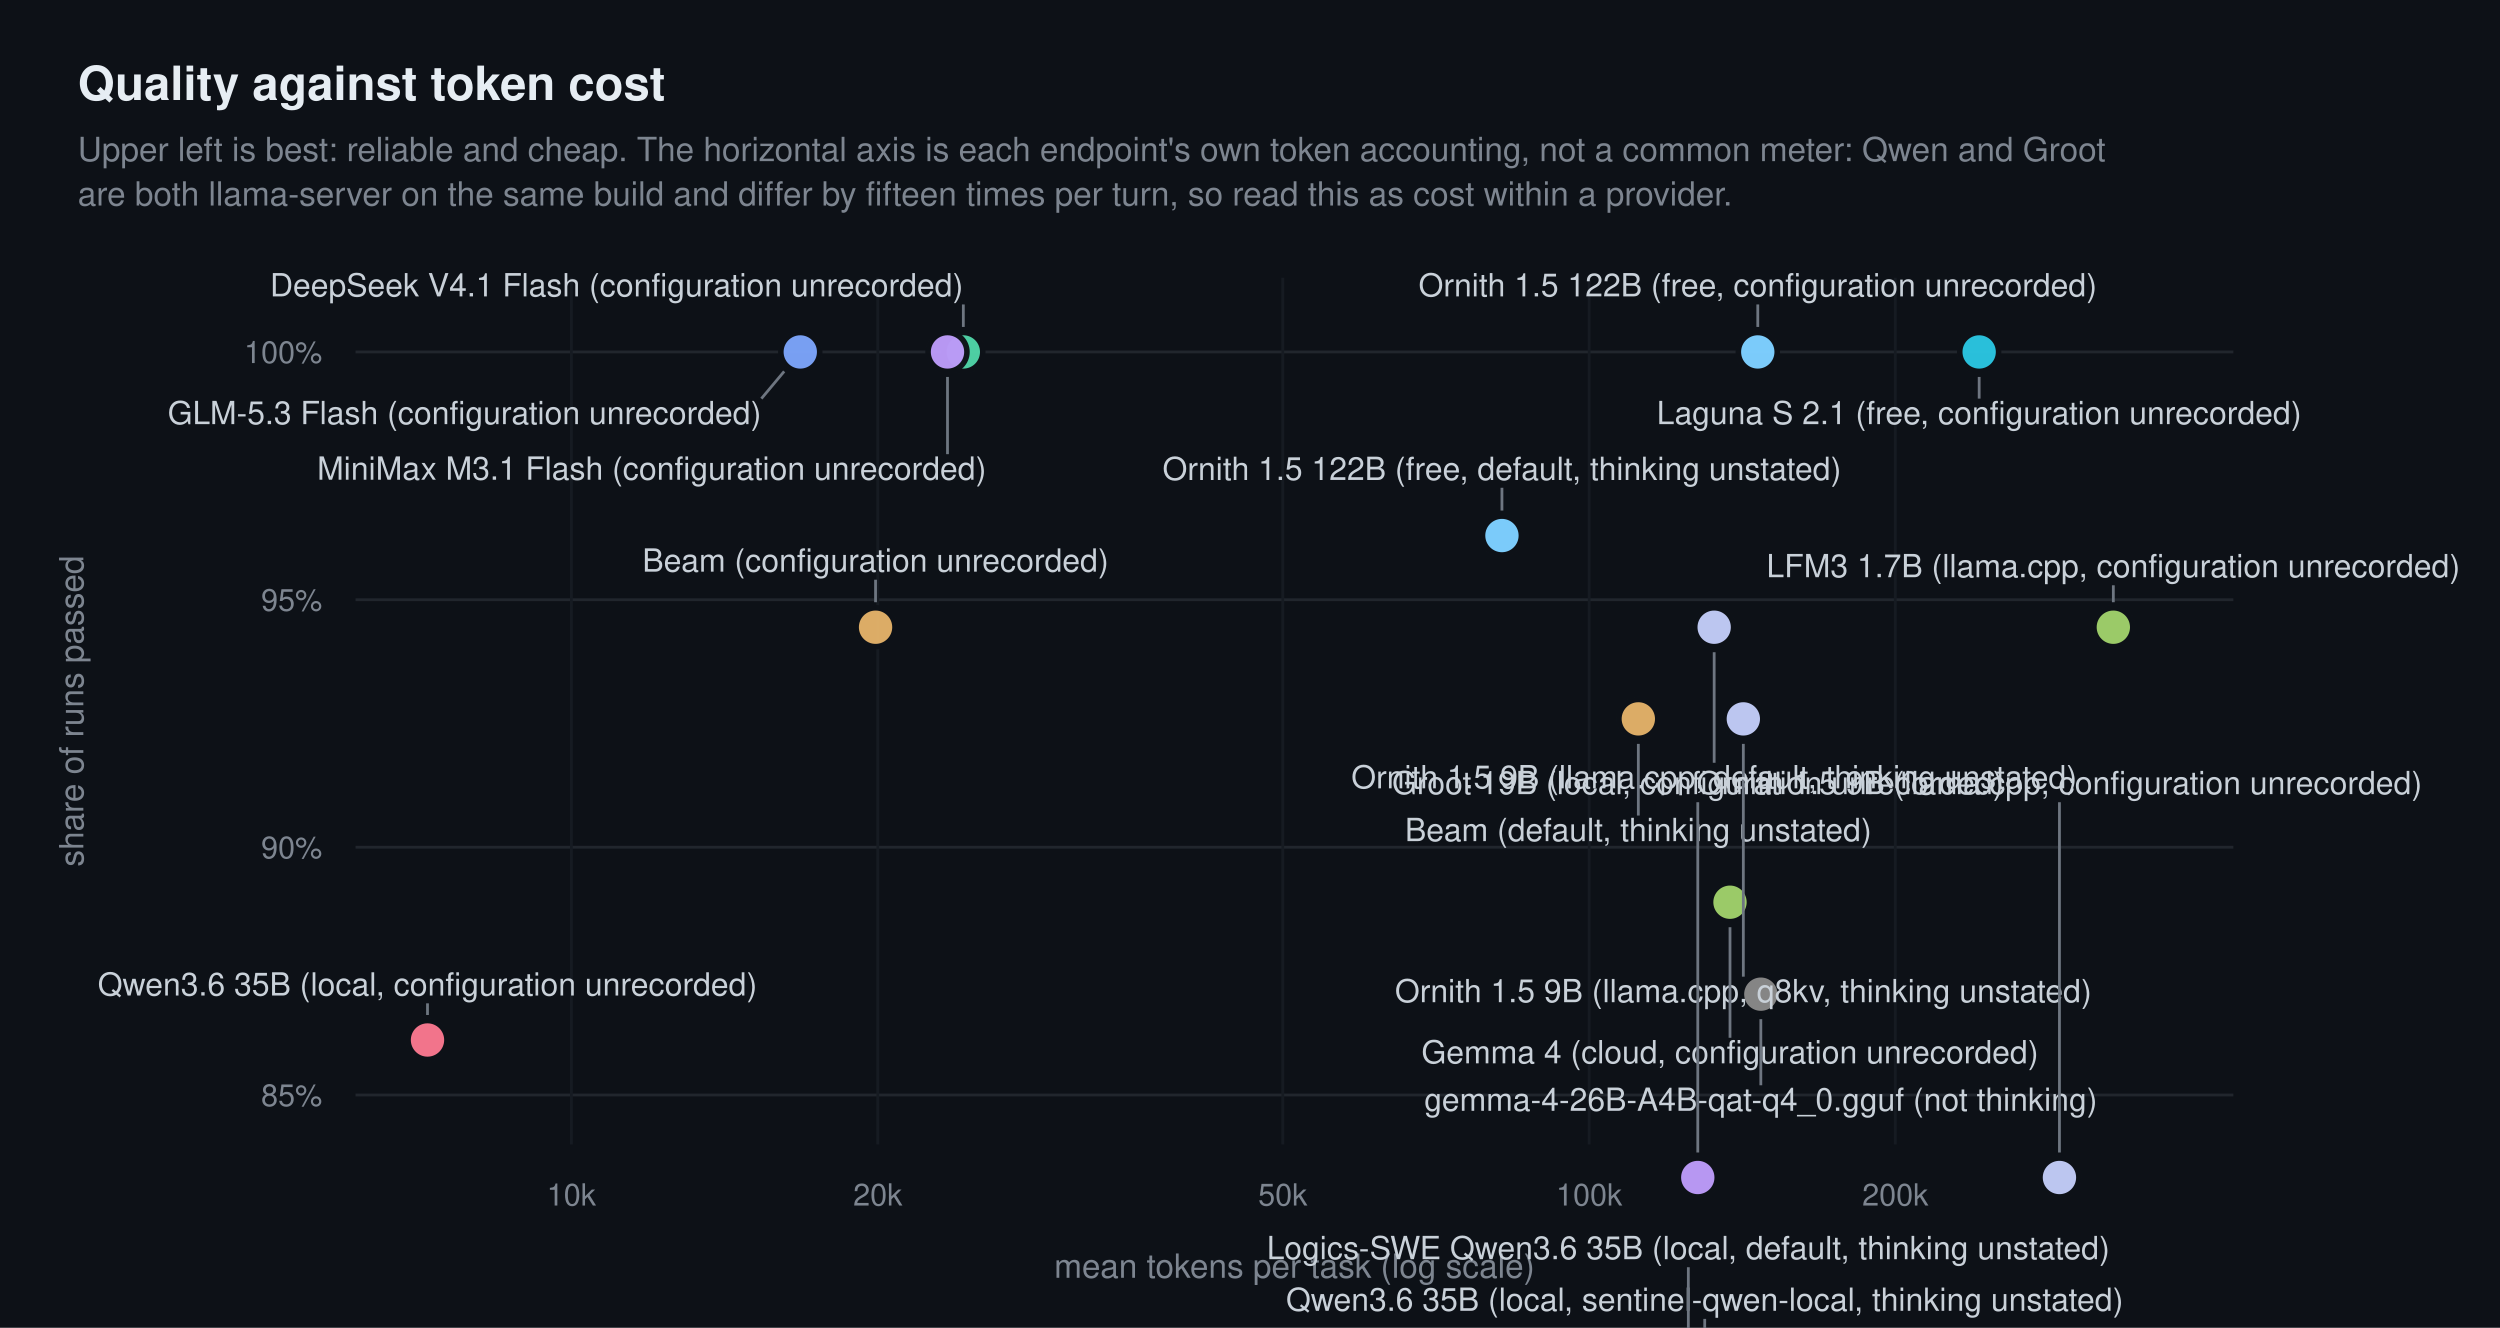
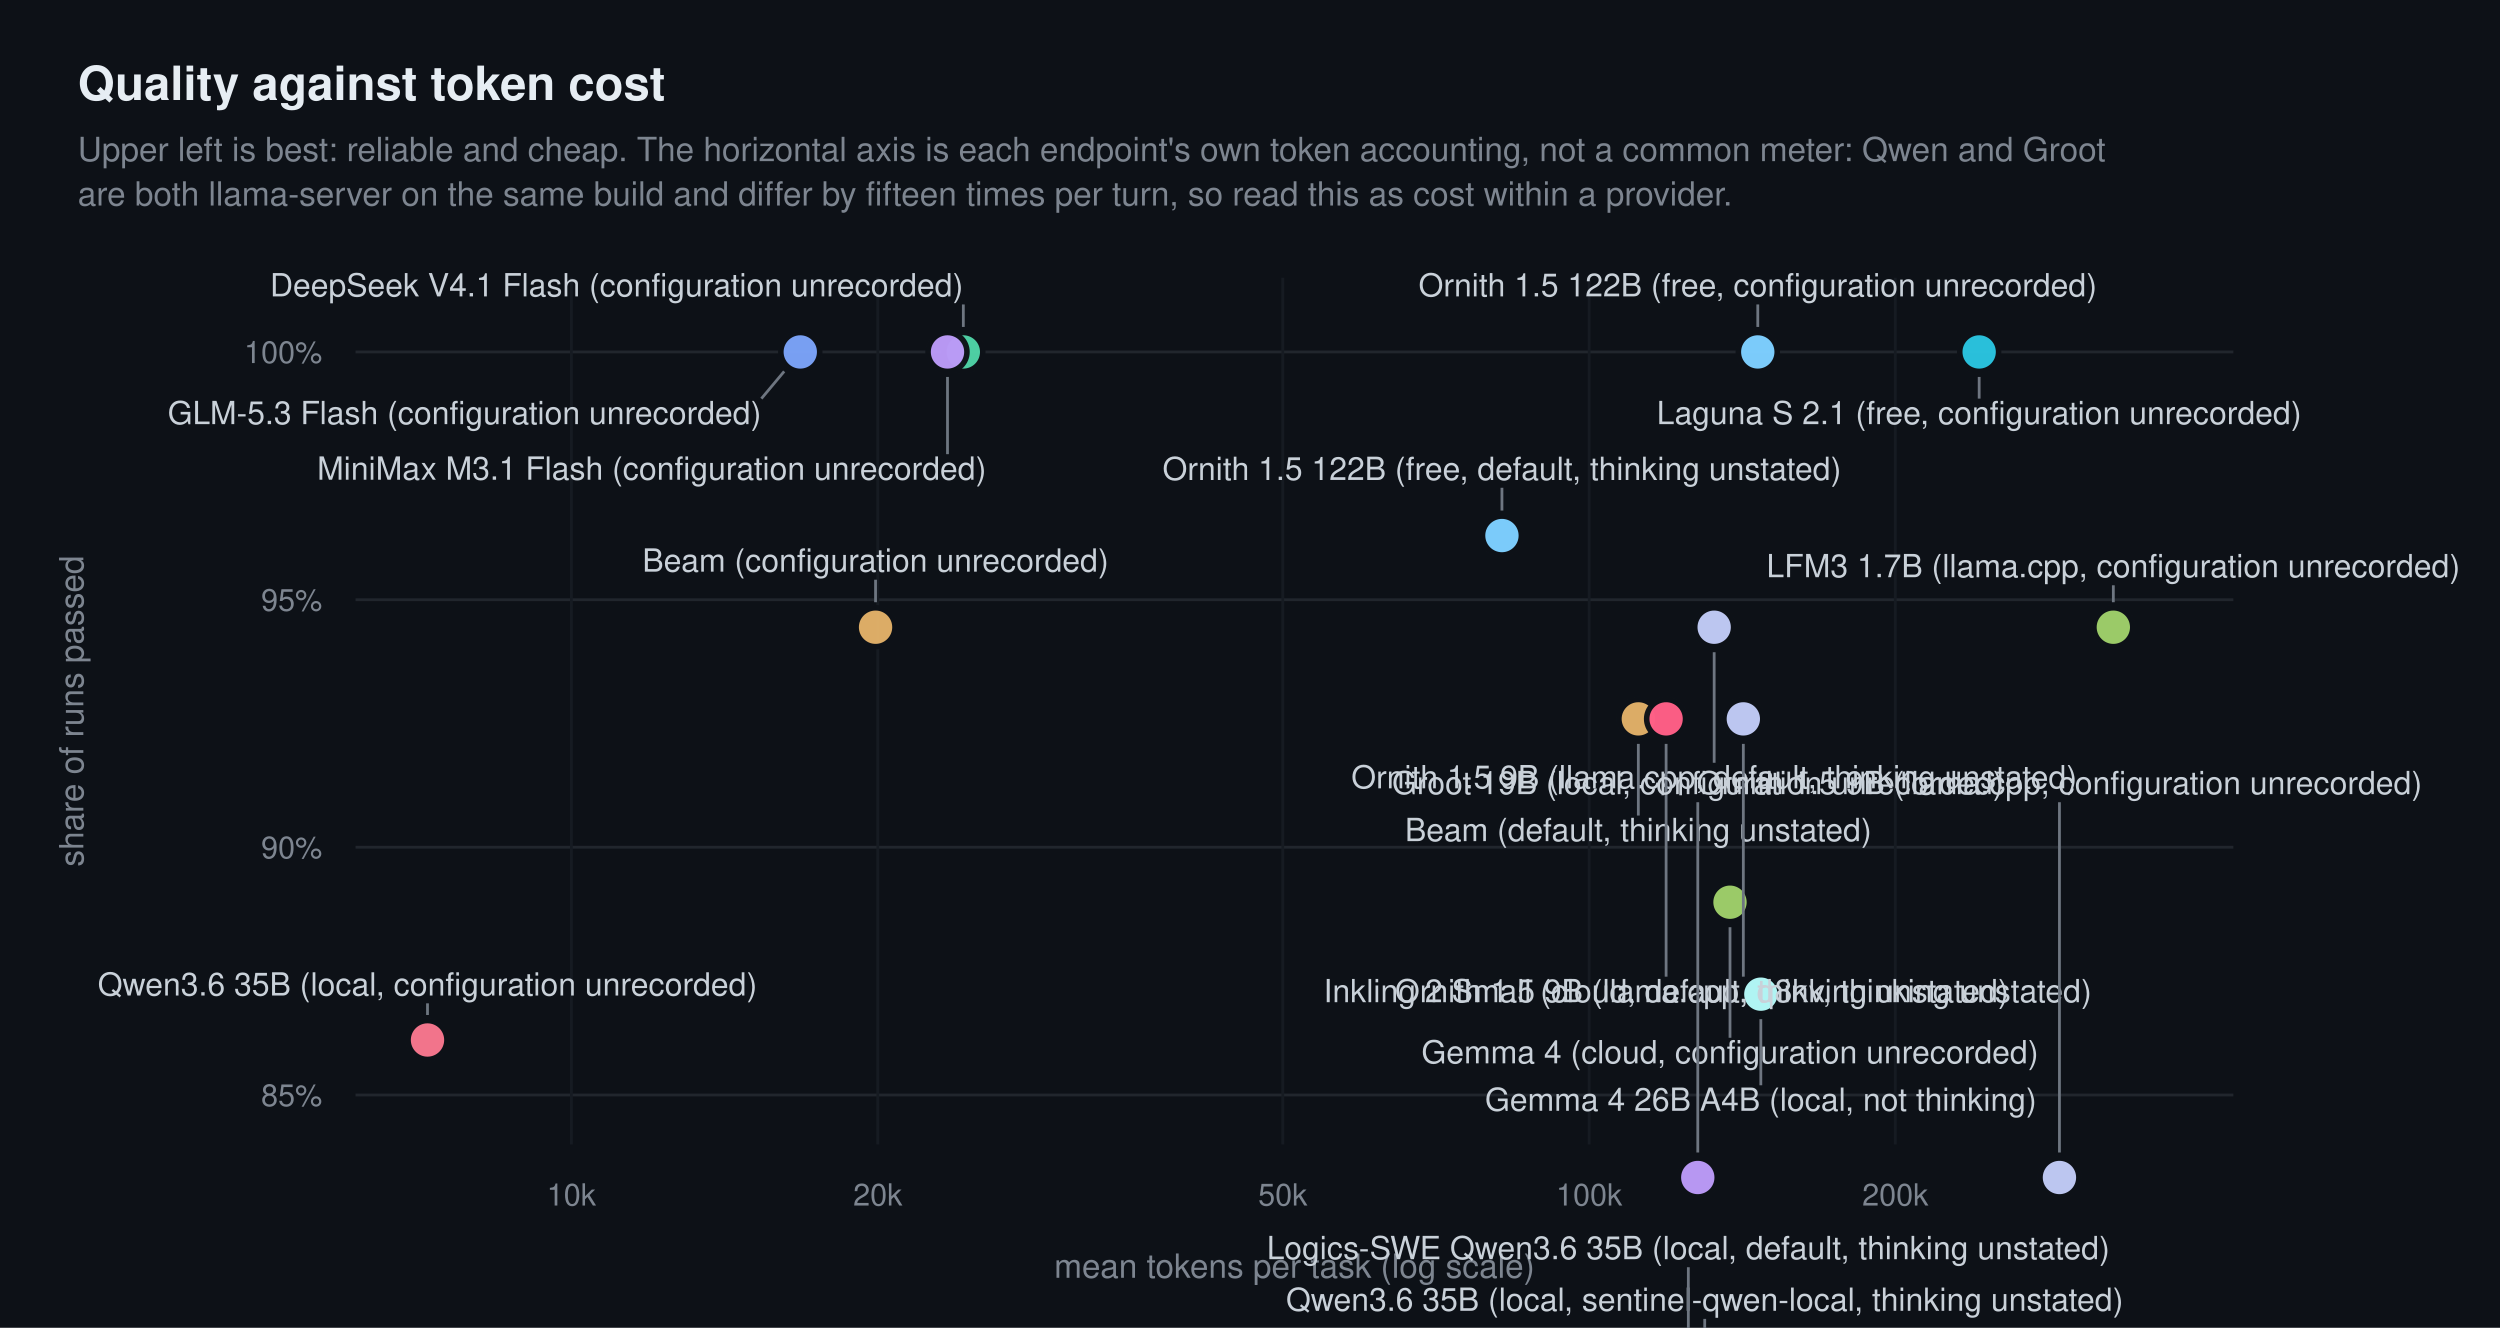
<svg xmlns="http://www.w3.org/2000/svg" width="900" height="478" viewBox="0 0 900 478" font-family="ui-sans-serif, -apple-system, Segoe UI, Helvetica, Arial, sans-serif">
  <rect width="100%" height="100%" fill="#0d1117" />
  <text x="28" y="36" fill="#e6edf3" font-size="17" font-weight="600">Quality against token cost</text>
  <text x="28" y="58" fill="#7d8590" font-size="12">Upper left is best: reliable and cheap. The horizontal axis is each endpoint's own token accounting, not a common meter: Qwen and Groot</text>
  <text x="28" y="74" fill="#7d8590" font-size="12">are both llama-server on the same build and differ by fifteen times per turn, so read this as cost within a provider.</text>
  <line x1="128" y1="394.2" x2="804" y2="394.2" stroke="#21262d" stroke-width="1" />
  <text x="116" y="398.2" fill="#7d8590" font-size="11" text-anchor="end">85%</text>
  <line x1="128" y1="305.0" x2="804" y2="305.0" stroke="#21262d" stroke-width="1" />
  <text x="116" y="309.0" fill="#7d8590" font-size="11" text-anchor="end">90%</text>
  <line x1="128" y1="215.9" x2="804" y2="215.9" stroke="#21262d" stroke-width="1" />
  <text x="116" y="219.9" fill="#7d8590" font-size="11" text-anchor="end">95%</text>
  <line x1="128" y1="126.7" x2="804" y2="126.7" stroke="#21262d" stroke-width="1" />
  <text x="116" y="130.7" fill="#7d8590" font-size="11" text-anchor="end">100%</text>
  <line x1="205.7" y1="100" x2="205.7" y2="412" stroke="#161b22" stroke-width="1" />
  <text x="205.7" y="434" fill="#7d8590" font-size="11" text-anchor="middle">10k</text>
  <line x1="316.0" y1="100" x2="316.0" y2="412" stroke="#161b22" stroke-width="1" />
  <text x="316.0" y="434" fill="#7d8590" font-size="11" text-anchor="middle">20k</text>
  <line x1="461.8" y1="100" x2="461.8" y2="412" stroke="#161b22" stroke-width="1" />
  <text x="461.8" y="434" fill="#7d8590" font-size="11" text-anchor="middle">50k</text>
  <line x1="572.1" y1="100" x2="572.1" y2="412" stroke="#161b22" stroke-width="1" />
  <text x="572.1" y="434" fill="#7d8590" font-size="11" text-anchor="middle">100k</text>
  <line x1="682.3" y1="100" x2="682.3" y2="412" stroke="#161b22" stroke-width="1" />
  <text x="682.3" y="434" fill="#7d8590" font-size="11" text-anchor="middle">200k</text>
  <text x="466" y="460" fill="#7d8590" font-size="12" text-anchor="middle">mean tokens per task (log scale)</text>
  <text x="30" y="256" fill="#7d8590" font-size="12" text-anchor="middle" transform="rotate(-90 30 256)">share of runs passed</text>
  <circle cx="346.8" cy="126.7" r="7" fill="#4fd1a5" stroke="#0d1117" stroke-width="2" opacity="0.98" />
  <circle cx="288.1" cy="126.7" r="7" fill="#7aa2f7" stroke="#0d1117" stroke-width="2" opacity="0.98" />
  <circle cx="341.1" cy="126.7" r="7" fill="#bb9af7" stroke="#0d1117" stroke-width="2" opacity="0.98" />
  <circle cx="632.8" cy="126.7" r="7" fill="#7dcfff" stroke="#0d1117" stroke-width="2" opacity="0.98" />
  <circle cx="540.7" cy="192.8" r="7" fill="#7dcfff" stroke="#0d1117" stroke-width="2" opacity="0.98" />
  <circle cx="712.5" cy="126.7" r="7" fill="#2ac3de" stroke="#0d1117" stroke-width="2" opacity="0.98" />
  <circle cx="315.2" cy="225.8" r="7" fill="#e0af68" stroke="#0d1117" stroke-width="2" opacity="0.98" />
  <circle cx="589.8" cy="258.8" r="7" fill="#e0af68" stroke="#0d1117" stroke-width="2" opacity="0.98" />
  <circle cx="622.8" cy="324.8" r="7" fill="#9ece6a" stroke="#0d1117" stroke-width="2" opacity="0.98" />
+   <circle cx="599.8" cy="258.8" r="7" fill="#ff5f87" stroke="#0d1117" stroke-width="2" opacity="0.98" />
  <circle cx="153.9" cy="374.4" r="7" fill="#f7768e" stroke="#0d1117" stroke-width="2" opacity="0.98" />
  <circle cx="613.7" cy="489.9" r="7" fill="#f7768e" stroke="#0d1117" stroke-width="2" opacity="0.98" />
  <circle cx="791.8" cy="805.9" r="7" fill="#ff9e64" stroke="#0d1117" stroke-width="2" opacity="0.98" />
  <circle cx="760.8" cy="225.8" r="7" fill="#9ece6a" stroke="#0d1117" stroke-width="2" opacity="0.98" />
  <circle cx="661.2" cy="555.9" r="7" fill="#9ece6a" stroke="#0d1117" stroke-width="2" opacity="0.98" />
  <circle cx="741.4" cy="423.9" r="7" fill="#c0caf5" stroke="#0d1117" stroke-width="2" opacity="0.98" />
  <circle cx="627.6" cy="258.8" r="7" fill="#c0caf5" stroke="#0d1117" stroke-width="2" opacity="0.98" />
  <circle cx="617.1" cy="225.8" r="7" fill="#c0caf5" stroke="#0d1117" stroke-width="2" opacity="0.98" />
  <circle cx="649.1" cy="869.6" r="7" fill="#e0af68" stroke="#0d1117" stroke-width="2" opacity="0.98" />
  <circle cx="683.1" cy="721.0" r="7" fill="#f7768e" stroke="#0d1117" stroke-width="2" opacity="0.98" />
  <circle cx="607.8" cy="511.3" r="7" fill="#73daca" stroke="#0d1117" stroke-width="2" opacity="0.98" />
+   <circle cx="633.9" cy="357.9" r="7" fill="#b4f9f8" stroke="#0d1117" stroke-width="2" opacity="0.98" />
  <circle cx="611.2" cy="423.9" r="7" fill="#bb9af7" stroke="#0d1117" stroke-width="2" opacity="0.98" />
-   <circle cx="633.9" cy="357.9" r="7" fill="#888888" stroke="#0d1117" stroke-width="2" opacity="0.98" />
  <line x1="346.8" y1="117.7" x2="346.8" y2="109.6" stroke="#6e7681" stroke-width="1" />
  <text x="346.8" y="106.7" fill="#c9d1d9" font-size="11.5" text-anchor="end">DeepSeek V4.1 Flash (configuration unrecorded)</text>
  <line x1="632.8" y1="117.7" x2="632.8" y2="109.6" stroke="#6e7681" stroke-width="1" />
  <text x="632.8" y="106.7" fill="#c9d1d9" font-size="11.5" text-anchor="middle">Ornith 1.5 122B (free, configuration unrecorded)</text>
  <line x1="712.5" y1="135.7" x2="712.5" y2="143.5" stroke="#6e7681" stroke-width="1" />
  <text x="712.5" y="152.7" fill="#c9d1d9" font-size="11.5" text-anchor="middle">Laguna S 2.1 (free, configuration unrecorded)</text>
  <line x1="282.3" y1="133.7" x2="274.1" y2="143.5" stroke="#6e7681" stroke-width="1" />
  <text x="274.1" y="152.7" fill="#c9d1d9" font-size="11.5" text-anchor="end">GLM-5.3 Flash (configuration unrecorded)</text>
  <line x1="341.1" y1="135.7" x2="341.1" y2="163.5" stroke="#6e7681" stroke-width="1" />
  <text x="355.1" y="172.7" fill="#c9d1d9" font-size="11.5" text-anchor="end">MiniMax M3.1 Flash (configuration unrecorded)</text>
  <line x1="540.7" y1="183.8" x2="540.7" y2="175.6" stroke="#6e7681" stroke-width="1" />
  <text x="540.7" y="172.8" fill="#c9d1d9" font-size="11.5" text-anchor="middle">Ornith 1.5 122B (free, default, thinking unstated)</text>
  <line x1="315.2" y1="216.8" x2="315.2" y2="208.7" stroke="#6e7681" stroke-width="1" />
  <text x="315.2" y="205.8" fill="#c9d1d9" font-size="11.5" text-anchor="middle">Beam (configuration unrecorded)</text>
  <line x1="617.1" y1="234.8" x2="617.1" y2="274.6" stroke="#6e7681" stroke-width="1" />
  <text x="617.1" y="283.8" fill="#c9d1d9" font-size="11.5" text-anchor="middle">Ornith 1.5 9B (llama.cpp, default, thinking unstated)</text>
  <line x1="760.8" y1="216.8" x2="760.8" y2="210.7" stroke="#6e7681" stroke-width="1" />
  <text x="760.8" y="207.8" fill="#c9d1d9" font-size="11.5" text-anchor="middle">LFM3 1.7B (llama.cpp, configuration unrecorded)</text>
  <line x1="589.8" y1="267.8" x2="589.8" y2="293.6" stroke="#6e7681" stroke-width="1" />
  <text x="589.8" y="302.8" fill="#c9d1d9" font-size="11.5" text-anchor="middle">Beam (default, thinking unstated)</text>
+   <line x1="599.8" y1="267.8" x2="599.8" y2="351.6" stroke="#6e7681" stroke-width="1" />
+   <text x="599.8" y="360.8" fill="#c9d1d9" font-size="11.5" text-anchor="middle">Inkling 2 Small (cloud, default, thinking unstated)</text>
  <line x1="627.6" y1="267.8" x2="627.6" y2="351.6" stroke="#6e7681" stroke-width="1" />
  <text x="627.6" y="360.8" fill="#c9d1d9" font-size="11.5" text-anchor="middle">Ornith 1.5 9B (llama.cpp, q8kv, thinking unstated)</text>
  <line x1="622.8" y1="333.8" x2="622.8" y2="373.6" stroke="#6e7681" stroke-width="1" />
  <text x="622.8" y="382.8" fill="#c9d1d9" font-size="11.5" text-anchor="middle">Gemma 4 (cloud, configuration unrecorded)</text>
  <line x1="633.9" y1="366.9" x2="633.9" y2="390.7" stroke="#6e7681" stroke-width="1" />
-   <text x="633.9" y="399.9" fill="#c9d1d9" font-size="11.5" text-anchor="middle">gemma-4-26B-A4B-qat-q4_0.gguf (not thinking)</text>
+   <text x="633.9" y="399.9" fill="#c9d1d9" font-size="11.5" text-anchor="middle">Gemma 4 26B A4B (local, not thinking)</text>
  <line x1="153.9" y1="365.4" x2="153.9" y2="361.2" stroke="#6e7681" stroke-width="1" />
  <text x="153.9" y="358.4" fill="#c9d1d9" font-size="11.5" text-anchor="middle">Qwen3.6 35B (local, configuration unrecorded)</text>
  <line x1="611.2" y1="414.9" x2="611.2" y2="288.8" stroke="#6e7681" stroke-width="1" />
  <text x="611.2" y="285.9" fill="#c9d1d9" font-size="11.5" text-anchor="middle">Groot 19B (local, configuration unrecorded)</text>
  <line x1="741.4" y1="414.9" x2="741.4" y2="288.8" stroke="#6e7681" stroke-width="1" />
  <text x="741.4" y="285.9" fill="#c9d1d9" font-size="11.5" text-anchor="middle">Ornith 1.5 9B (llama.cpp, configuration unrecorded)</text>
  <line x1="613.7" y1="480.9" x2="613.7" y2="474.8" stroke="#6e7681" stroke-width="1" />
  <text x="613.7" y="471.9" fill="#c9d1d9" font-size="11.5" text-anchor="middle">Qwen3.6 35B (local, sentinel-qwen-local, thinking unstated)</text>
  <line x1="607.8" y1="502.3" x2="607.8" y2="456.2" stroke="#6e7681" stroke-width="1" />
  <text x="607.8" y="453.3" fill="#c9d1d9" font-size="11.5" text-anchor="middle">Logics-SWE Qwen3.6 35B (local, default, thinking unstated)</text>
  <line x1="661.2" y1="546.9" x2="661.2" y2="540.8" stroke="#6e7681" stroke-width="1" />
  <text x="661.2" y="537.9" fill="#c9d1d9" font-size="11.5" text-anchor="middle">LFM3 1.7B (llama.cpp, q8kv, thinking unstated)</text>
  <line x1="683.1" y1="712.0" x2="683.1" y2="705.9" stroke="#6e7681" stroke-width="1" />
  <text x="683.1" y="703.0" fill="#c9d1d9" font-size="11.5" text-anchor="middle">GLM-4.7-Flash 30B (local, default, thinking unstated)</text>
  <line x1="791.8" y1="814.9" x2="791.8" y2="824.7" stroke="#6e7681" stroke-width="1" />
  <text x="791.8" y="833.9" fill="#c9d1d9" font-size="11.5" text-anchor="middle">Nemotron 3.5 Lightning 30B (local, configuration unrecorded)</text>
  <line x1="649.1" y1="860.6" x2="649.1" y2="854.5" stroke="#6e7681" stroke-width="1" />
  <text x="649.1" y="851.6" fill="#c9d1d9" font-size="11.5" text-anchor="middle">Bonsai 2 9B (ternary Q2_0, configuration unrecorded)</text>
</svg>
